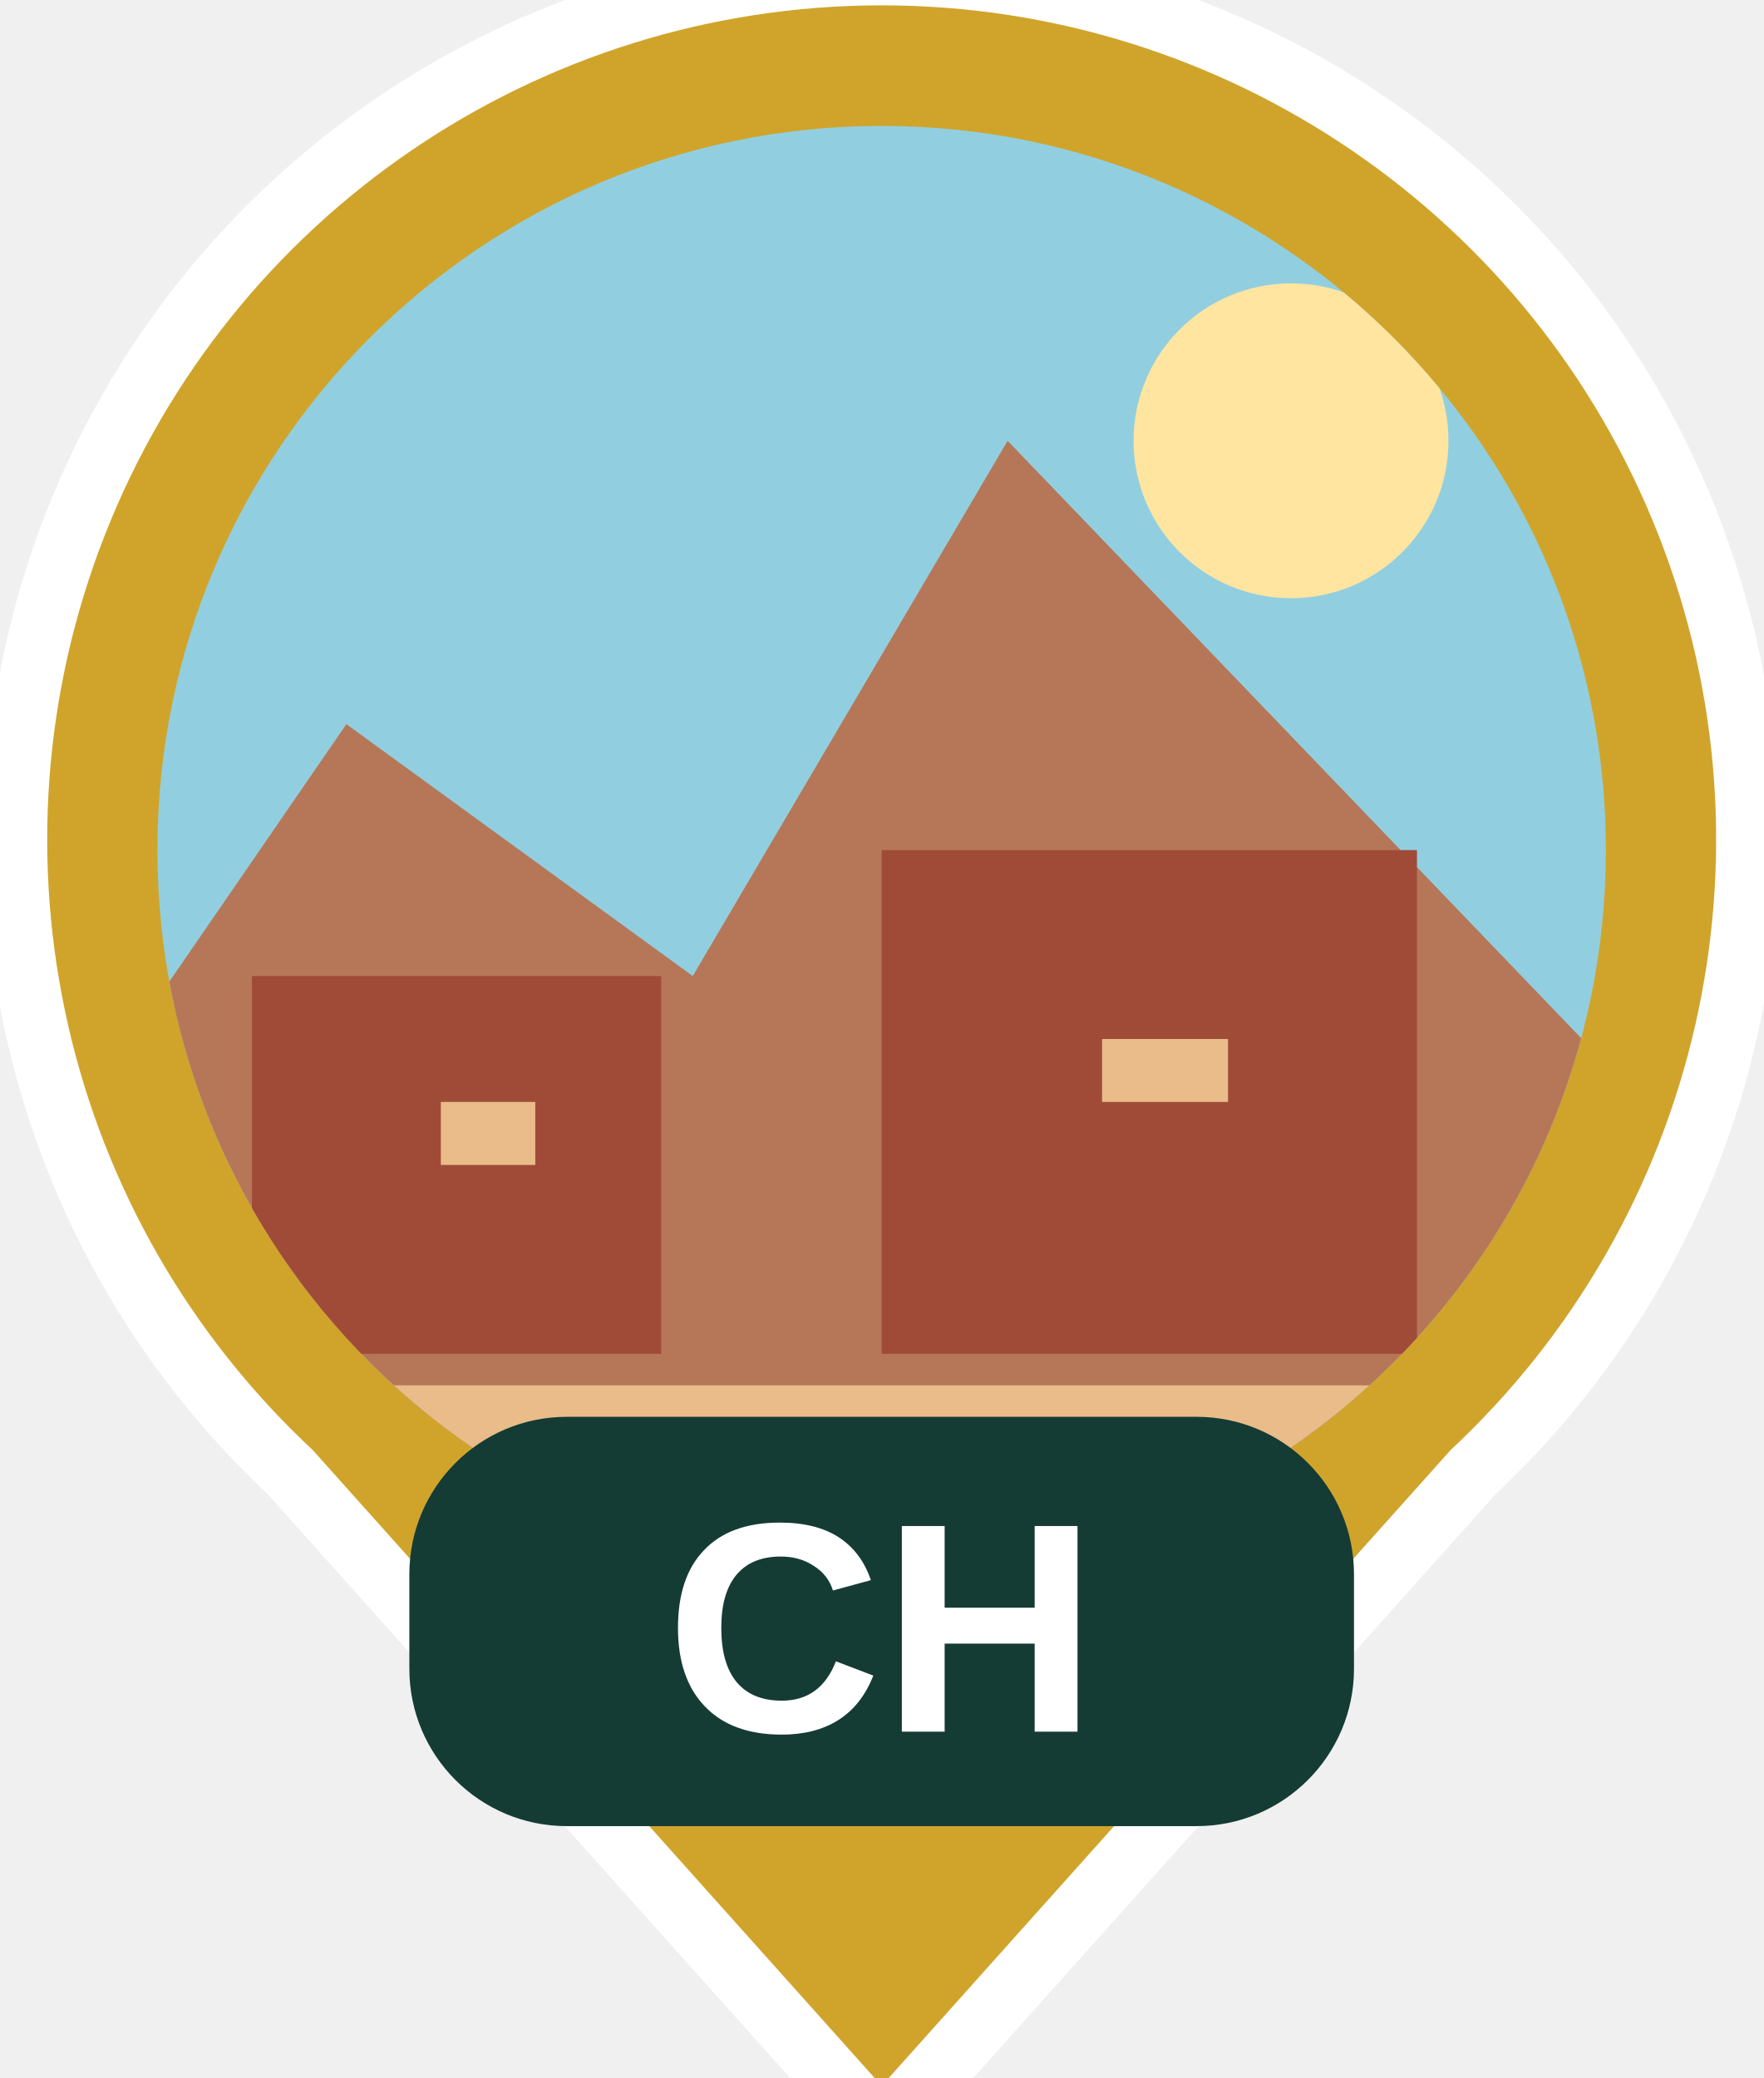
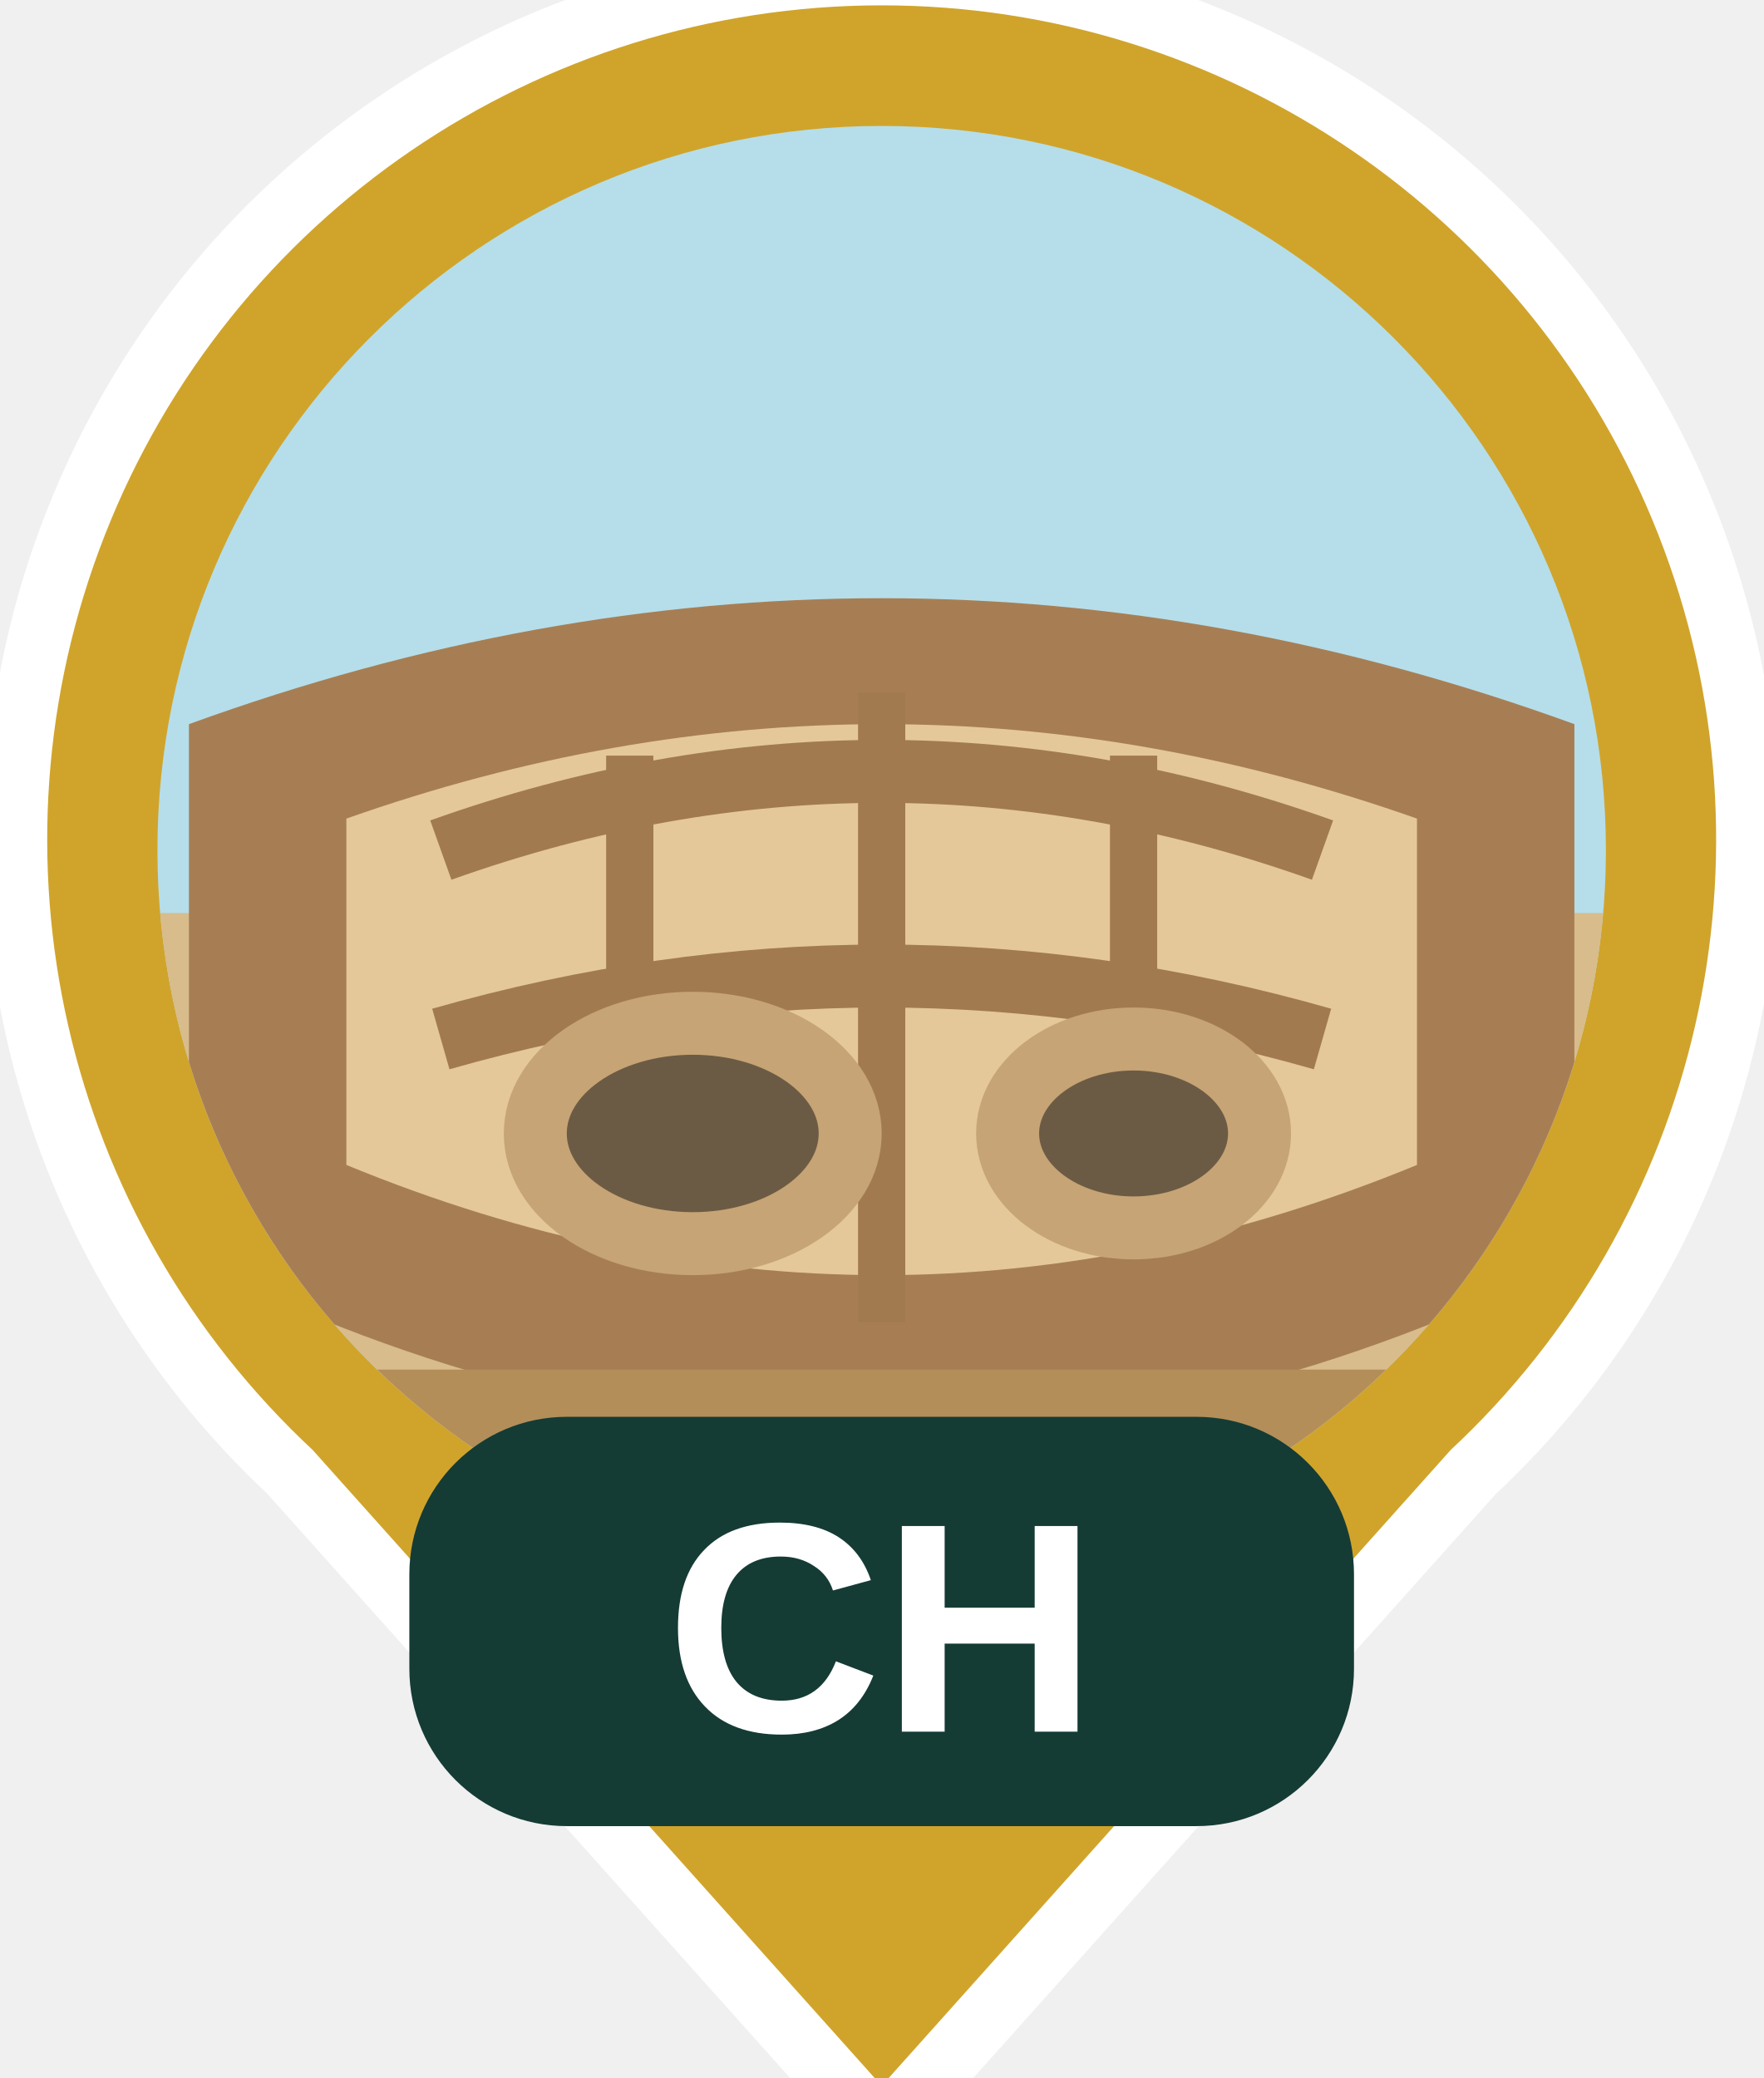
<svg xmlns="http://www.w3.org/2000/svg" viewBox="0 0 56 66">
  <defs>
    <clipPath id="scene">
      <circle cx="28" cy="27" r="23" />
    </clipPath>
  </defs>
  <path d="M28 64 11 45A25 25 0 1 1 45 45Z" fill="#395b78" stroke="white" stroke-width="7" />
  <path d="M28 64 11 45A25 25 0 1 1 45 45Z" fill="#d0a42b" stroke="#d0a42b" stroke-width="3" />
  <g clip-path="url(#scene)">
-     <circle cx="28" cy="27" r="23" fill="#91cfe0" />
-     <circle cx="41" cy="14" r="5" fill="#ffe5a0" />
-     <path d="M0 39 11 23l11 8 10-17 24 25v14H0Z" fill="#b67758" />
-     <path d="M8 43V31h13v12m7 0V27h17v16" fill="#a04b38" />
-     <path d="M14 36h3m18-2h4M2 45h52" stroke="#e9bc89" stroke-width="2" />
+     <circle cx="28" cy="27" r="23" fill="#b5deea" />
+     <path d="M2 29h52v26H2Z" fill="#d8bc8b" />
+     <path d="M6 23q22-8 44 0v17q-22 11-44 0Z" fill="#a77e54" />
+     <path d="M11 26q17-6 34 0v11q-17 7-34 0Z" fill="#e4c899" />
+     <path d="M14 27q14-5 28 0M14 33q14-4 28 0" stroke="#a27a50" stroke-width="2" fill="none" />
+     <path d="M20 24v16m8-18v20m8-18v16" stroke="#a27a50" stroke-width="1.5" />
+     <ellipse cx="22" cy="36" rx="5" ry="3.5" fill="#6c5b44" stroke="#c6a475" stroke-width="2" />
+     <ellipse cx="36" cy="36" rx="4" ry="3" fill="#6c5b44" stroke="#c6a475" stroke-width="2" />
+     <path d="M2 45h52" stroke="#b38e59" stroke-width="3" />
  </g>
  <rect x="13" y="45" width="30" height="13" rx="5" fill="#153b35" />
  <text x="28" y="55" text-anchor="middle" font-family="Arial,sans-serif" font-size="9.5" font-weight="bold" fill="white">CH</text>
</svg>
